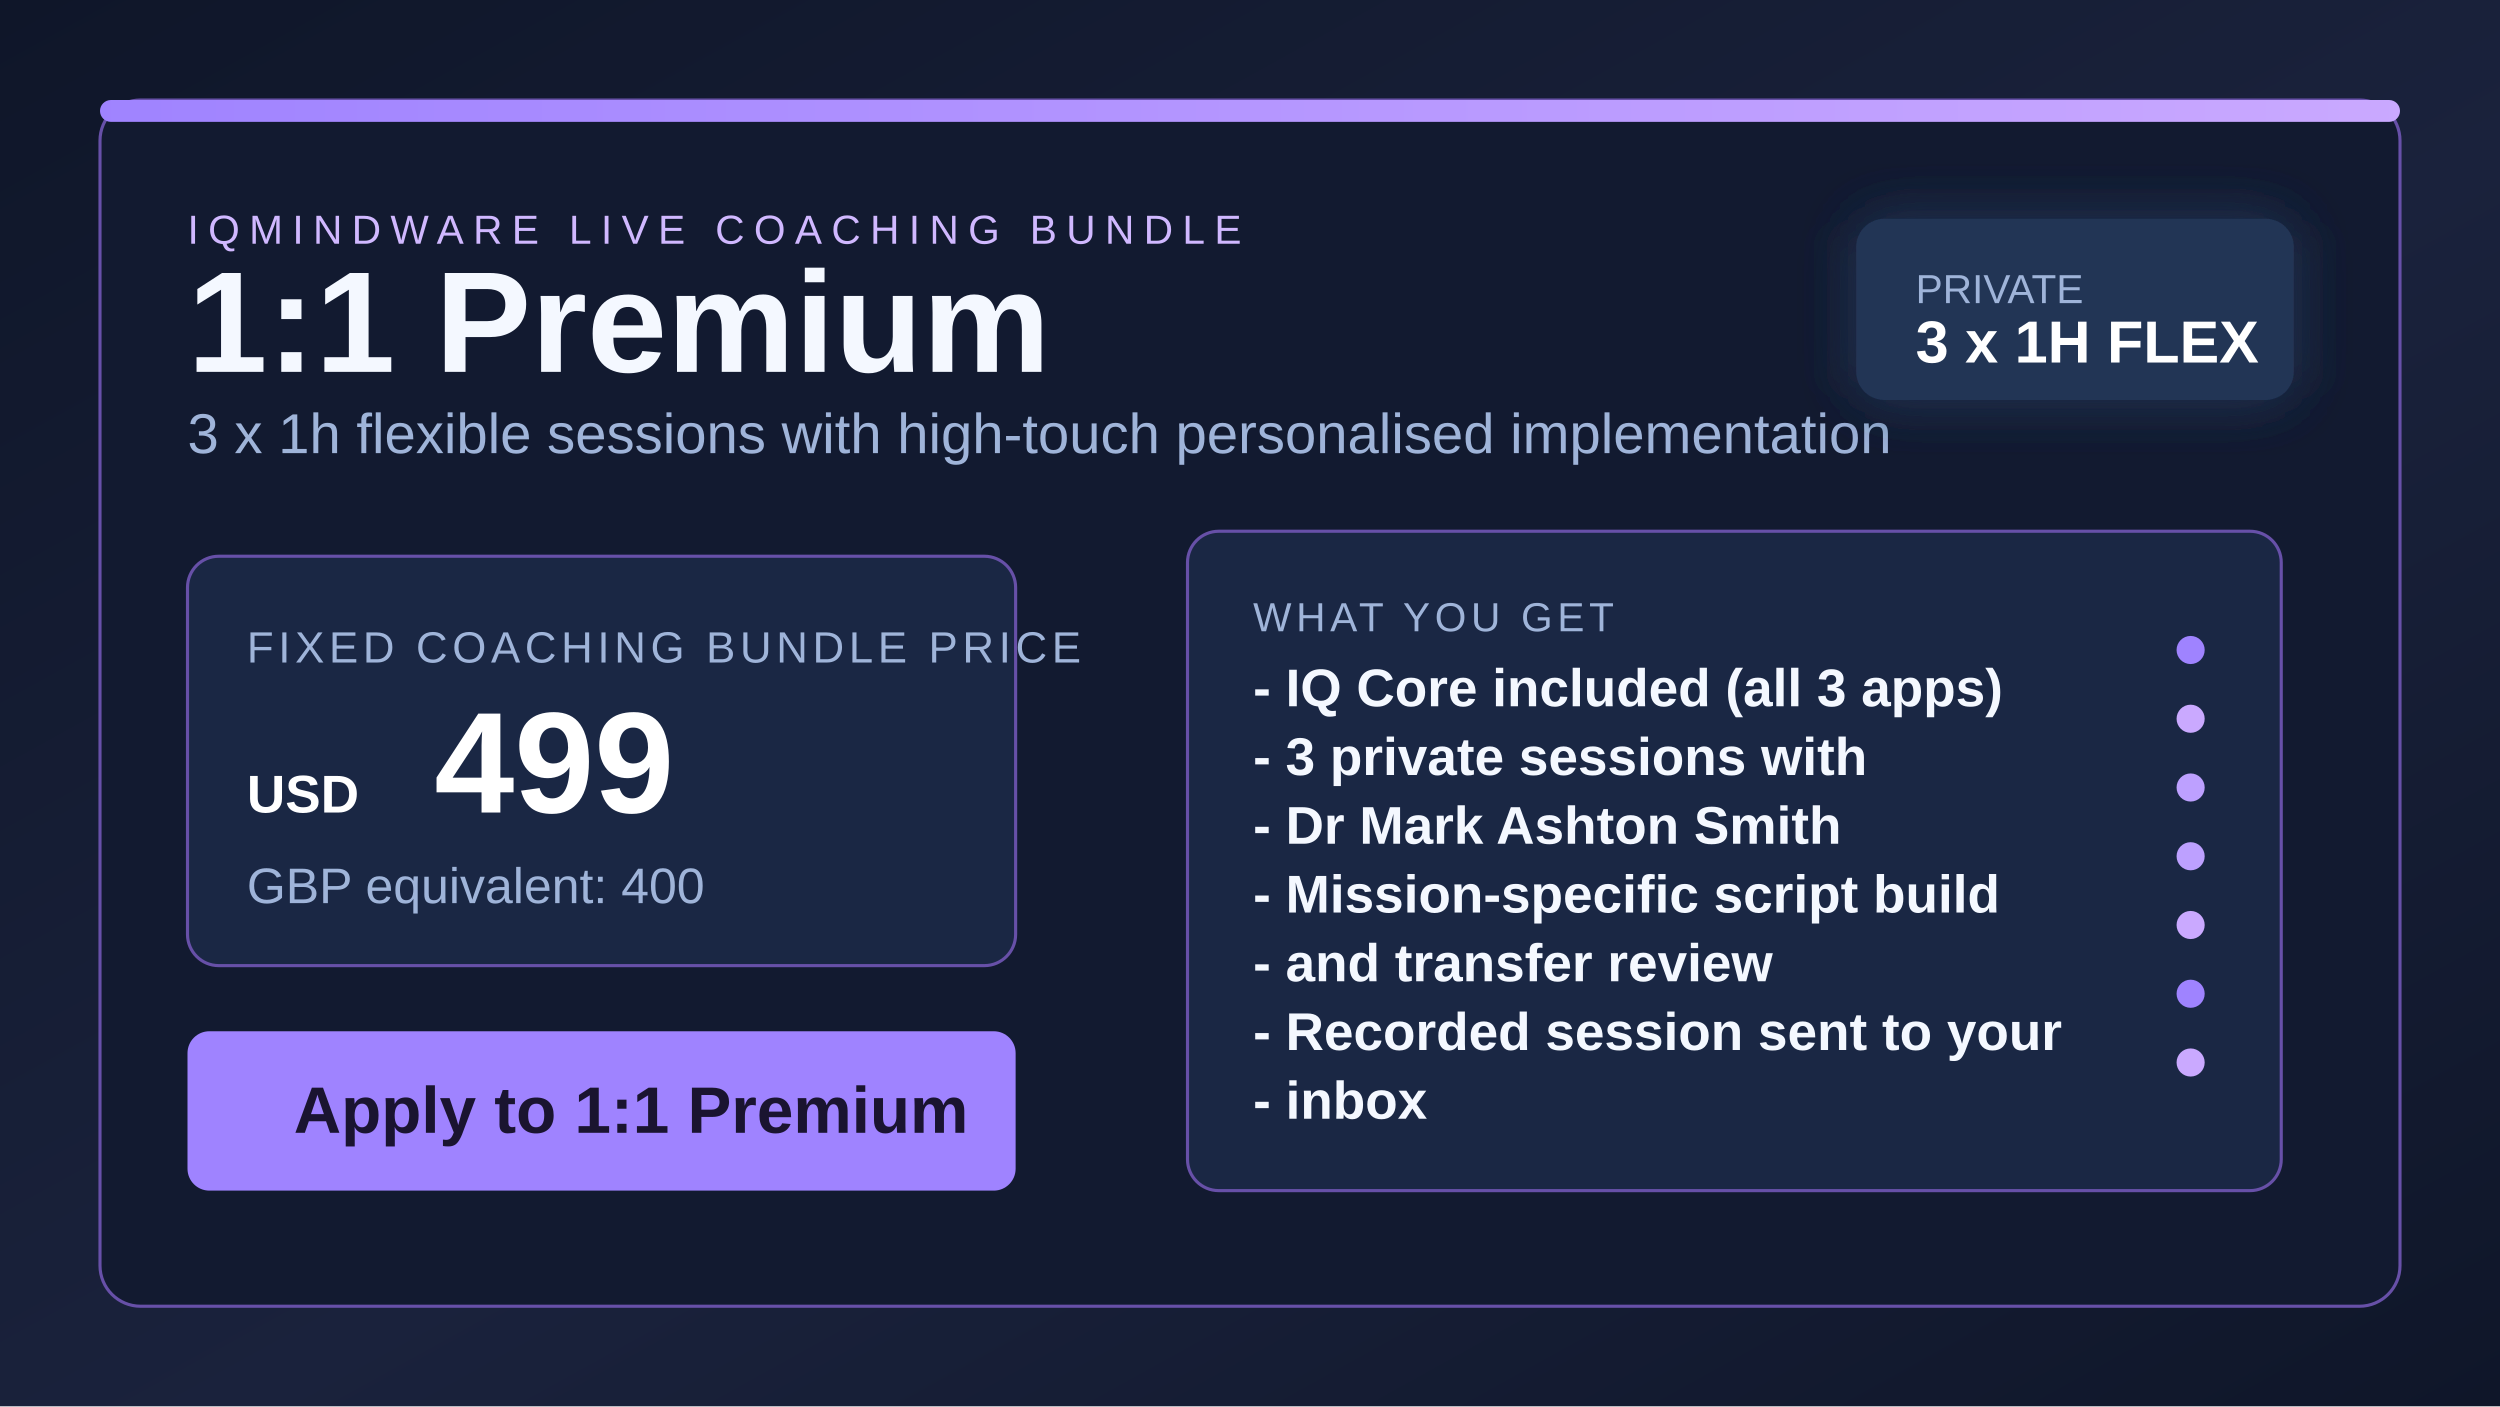
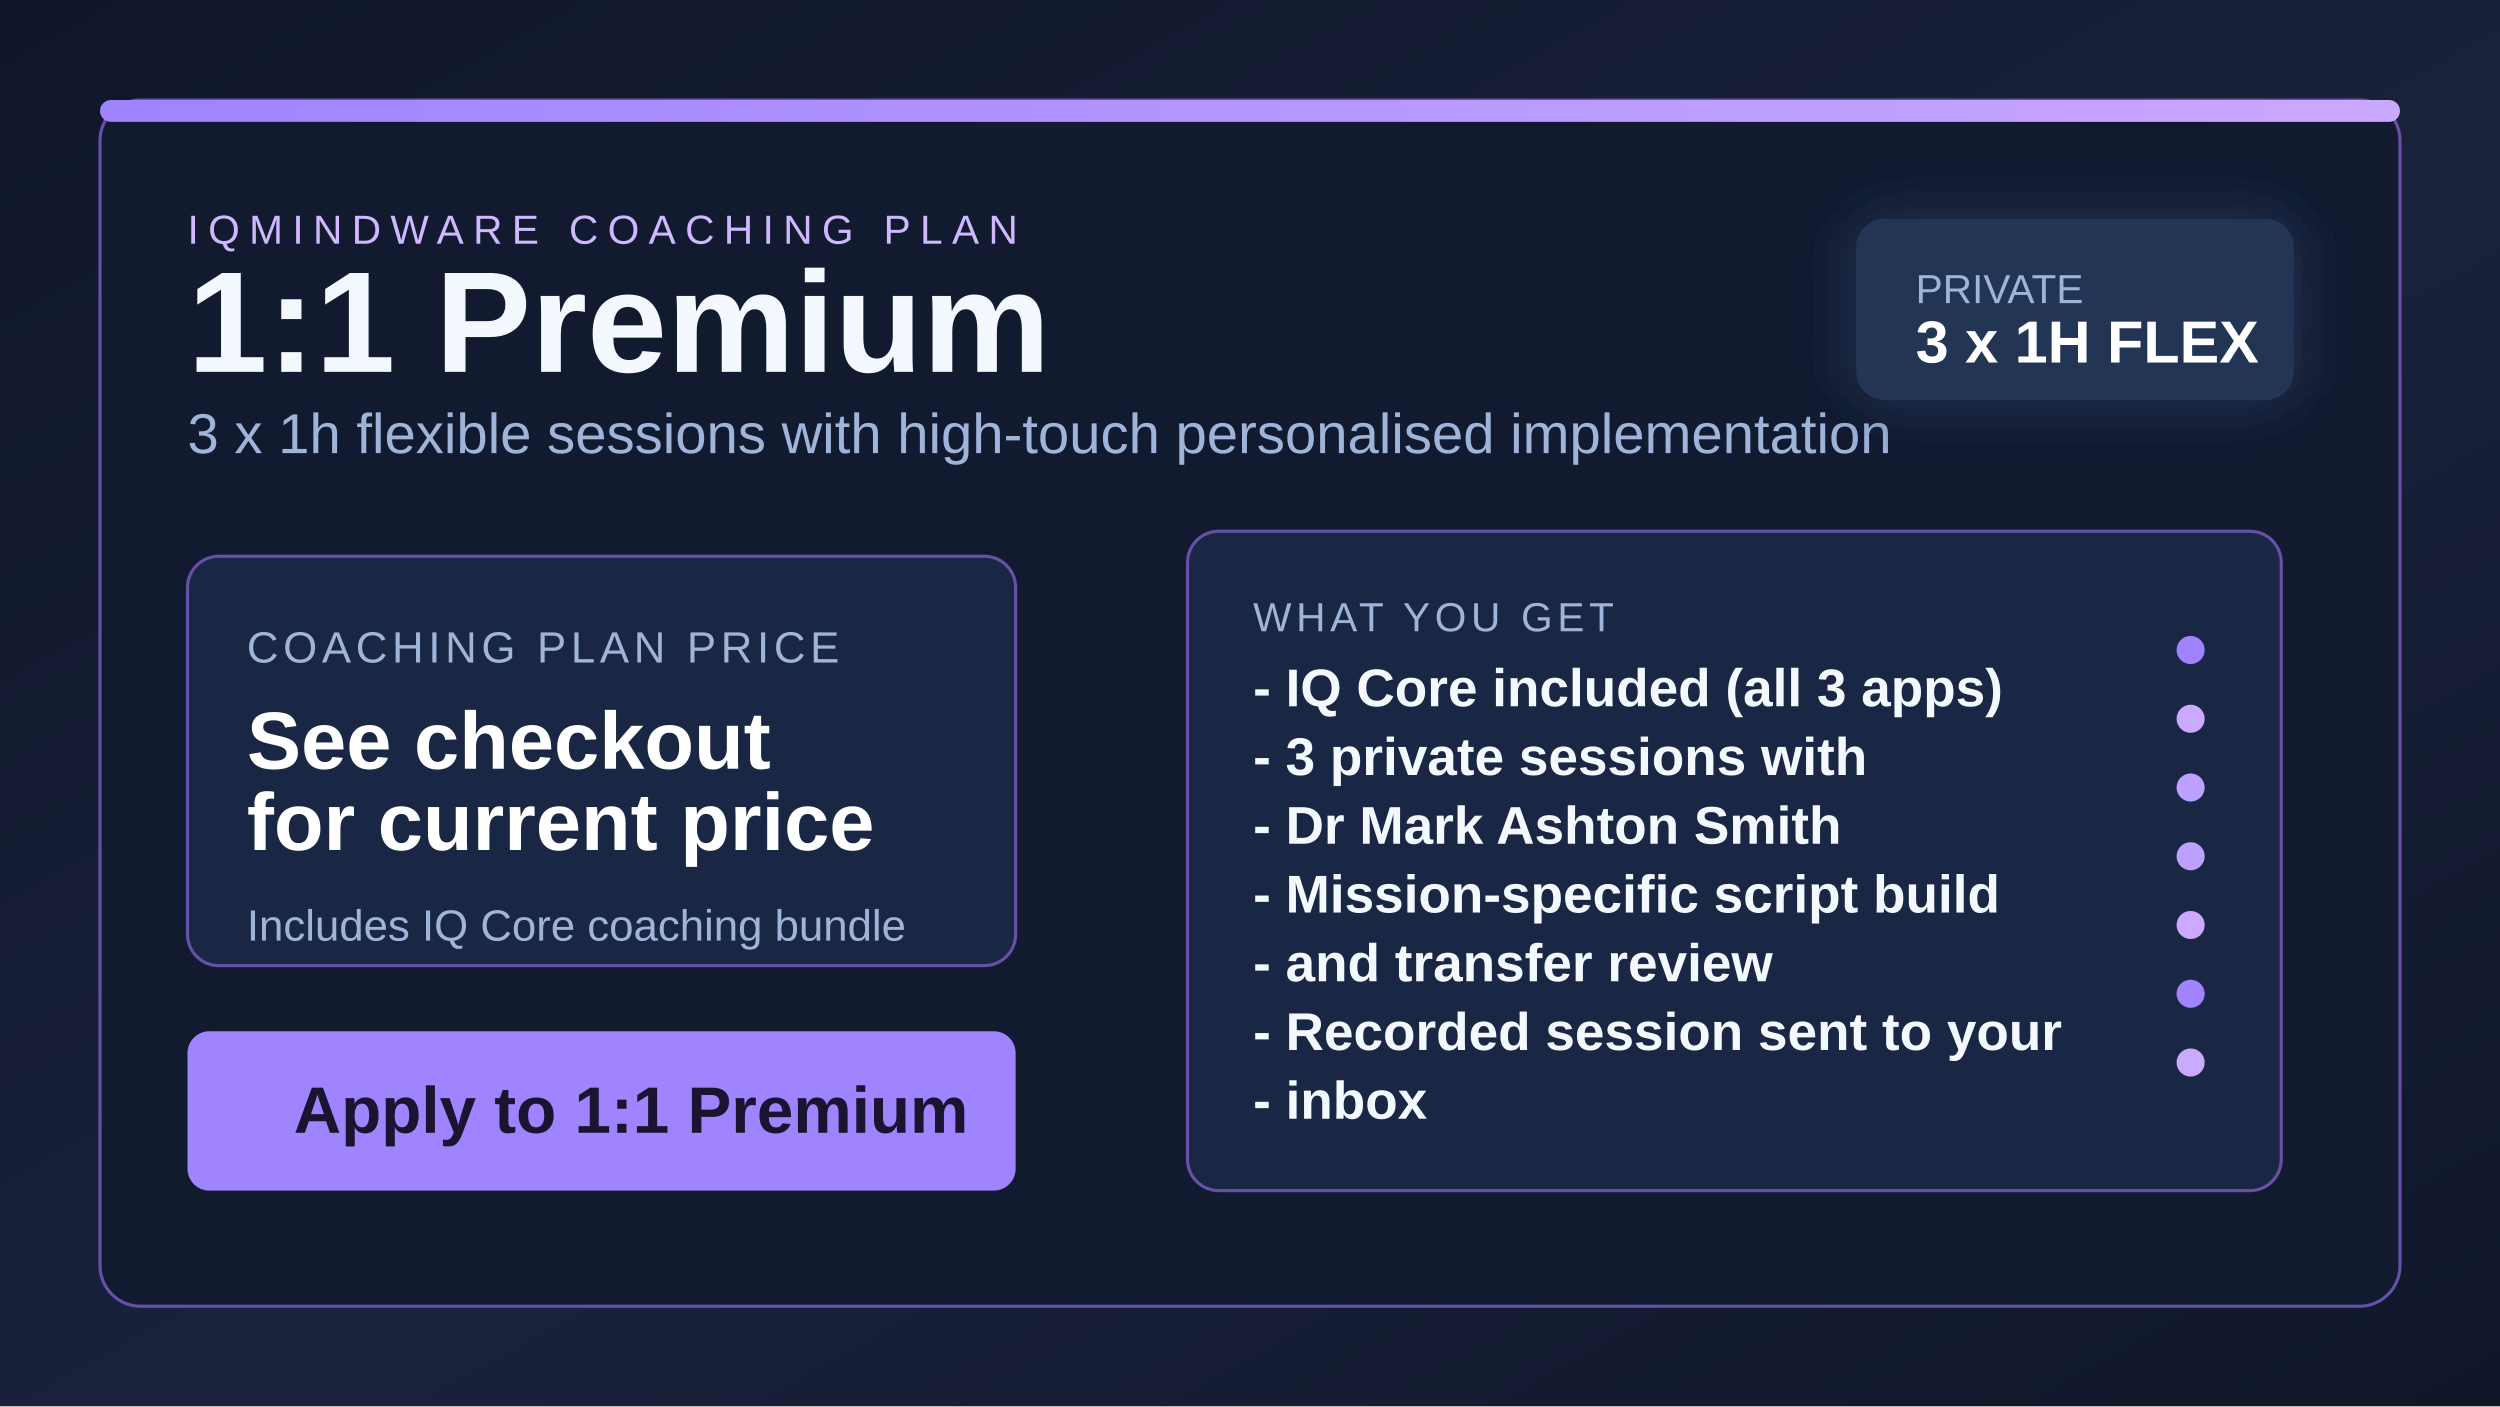
<svg xmlns="http://www.w3.org/2000/svg" width="1600" height="900" viewBox="0 0 1600 900" role="img" aria-labelledby="title desc">
  <defs>
    <linearGradient id="bg" x1="0" y1="0" x2="1" y2="1">
      <stop offset="0%" stop-color="#0f1629" />
      <stop offset="55%" stop-color="#1a223c" />
      <stop offset="100%" stop-color="#0f1629" />
    </linearGradient>
    <linearGradient id="accent" x1="0" y1="0" x2="1" y2="0">
      <stop offset="0%" stop-color="#9f83ff" />
      <stop offset="100%" stop-color="#caa9ff" />
    </linearGradient>
    <filter id="softGlow" x="-30%" y="-30%" width="160%" height="160%">
      <feGaussianBlur stdDeviation="18" result="blur" />
      <feMerge>
        <feMergeNode in="blur" />
        <feMergeNode in="SourceGraphic" />
      </feMerge>
    </filter>
  </defs>
  <rect width="1600" height="900" fill="url(#bg)" />
  <rect x="64" y="64" width="1472" height="772" rx="26" fill="#121a30" stroke="#6750a8" stroke-width="2" />
  <rect x="64" y="64" width="1472" height="14" rx="7" fill="url(#accent)" />
-   <text x="120" y="156" fill="#d0b8ff" font-family="Arial, Helvetica, sans-serif" font-size="26" letter-spacing="6">IQMINDWARE LIVE COACHING BUNDLE</text>
+   <text x="120" y="156" fill="#d0b8ff" font-family="Arial, Helvetica, sans-serif" font-size="26" letter-spacing="6">IQMINDWARE COACHING PLAN</text>
  <text x="120" y="238" fill="#f4f8ff" font-family="Arial, Helvetica, sans-serif" font-size="92" font-weight="700">1:1 Premium</text>
  <text x="120" y="290" fill="#9fb4d9" font-family="Arial, Helvetica, sans-serif" font-size="36">3 x 1h flexible sessions with high-touch personalised implementation</text>
  <rect x="120" y="356" width="530" height="262" rx="20" fill="#1a2744" stroke="#6750a8" stroke-width="2" />
-   <text x="158" y="424" fill="#9fb4d9" font-family="Arial, Helvetica, sans-serif" font-size="28" letter-spacing="3">FIXED COACHING BUNDLE PRICE</text>
-   <text x="158" y="520" fill="#ffffff" font-family="Arial, Helvetica, sans-serif" font-size="34" font-weight="700">USD</text>
-   <text x="278" y="520" fill="#ffffff" font-family="Arial, Helvetica, sans-serif" font-size="92" font-weight="700">499</text>
-   <text x="158" y="578" fill="#9fb4d9" font-family="Arial, Helvetica, sans-serif" font-size="32">GBP equivalent: 400</text>
+   <text x="158" y="424" fill="#9fb4d9" font-family="Arial, Helvetica, sans-serif" font-size="28" letter-spacing="3">COACHING PLAN PRICE</text>
+   <text x="158" y="492" fill="#ffffff" font-family="Arial, Helvetica, sans-serif" font-size="52" font-weight="700">See checkout</text>
+   <text x="158" y="544" fill="#ffffff" font-family="Arial, Helvetica, sans-serif" font-size="52" font-weight="700">for current price</text>
+   <text x="158" y="602" fill="#9fb4d9" font-family="Arial, Helvetica, sans-serif" font-size="28">Includes IQ Core coaching bundle</text>
  <rect x="120" y="660" width="530" height="102" rx="14" fill="#9f83ff" />
  <text x="188" y="725" fill="#1a1430" font-family="Arial, Helvetica, sans-serif" font-size="42" font-weight="700">Apply to 1:1 Premium</text>
  <g transform="translate(760 340)">
    <rect x="0" y="0" width="700" height="422" rx="20" fill="#1a2744" stroke="#6750a8" stroke-width="2" />
    <text x="42" y="64" fill="#9fb4d9" font-family="Arial, Helvetica, sans-serif" font-size="26" letter-spacing="3">WHAT YOU GET</text>
    <text x="42" y="112" fill="#f4f8ff" font-family="Arial, Helvetica, sans-serif" font-size="34" font-weight="700">- IQ Core included (all 3 apps)</text>
    <text x="42" y="156" fill="#f4f8ff" font-family="Arial, Helvetica, sans-serif" font-size="34" font-weight="700">- 3 private sessions with</text>
    <text x="42" y="200" fill="#f4f8ff" font-family="Arial, Helvetica, sans-serif" font-size="34" font-weight="700">- Dr Mark Ashton Smith</text>
    <text x="42" y="244" fill="#f4f8ff" font-family="Arial, Helvetica, sans-serif" font-size="34" font-weight="700">- Mission-specific script build</text>
    <text x="42" y="288" fill="#f4f8ff" font-family="Arial, Helvetica, sans-serif" font-size="34" font-weight="700">- and transfer review</text>
    <text x="42" y="332" fill="#f4f8ff" font-family="Arial, Helvetica, sans-serif" font-size="34" font-weight="700">- Recorded session sent to your</text>
    <text x="42" y="376" fill="#f4f8ff" font-family="Arial, Helvetica, sans-serif" font-size="34" font-weight="700">- inbox</text>
    <circle cx="642" cy="76" r="9" fill="#9f83ff" />
    <circle cx="642" cy="120" r="9" fill="#caa9ff" />
    <circle cx="642" cy="164" r="9" fill="#bda0ff" />
    <circle cx="642" cy="208" r="9" fill="#bda0ff" />
    <circle cx="642" cy="252" r="9" fill="#caa9ff" />
    <circle cx="642" cy="296" r="9" fill="#9f83ff" />
    <circle cx="642" cy="340" r="9" fill="#caa9ff" />
  </g>
  <rect x="1188" y="140" width="280" height="116" rx="18" fill="#243455" filter="url(#softGlow)" />
  <text x="1226" y="194" fill="#9fb4d9" font-family="Arial, Helvetica, sans-serif" font-size="26">PRIVATE</text>
  <text x="1226" y="232" fill="#ffffff" font-family="Arial, Helvetica, sans-serif" font-size="38" font-weight="700">3 x 1H FLEX</text>
</svg>
